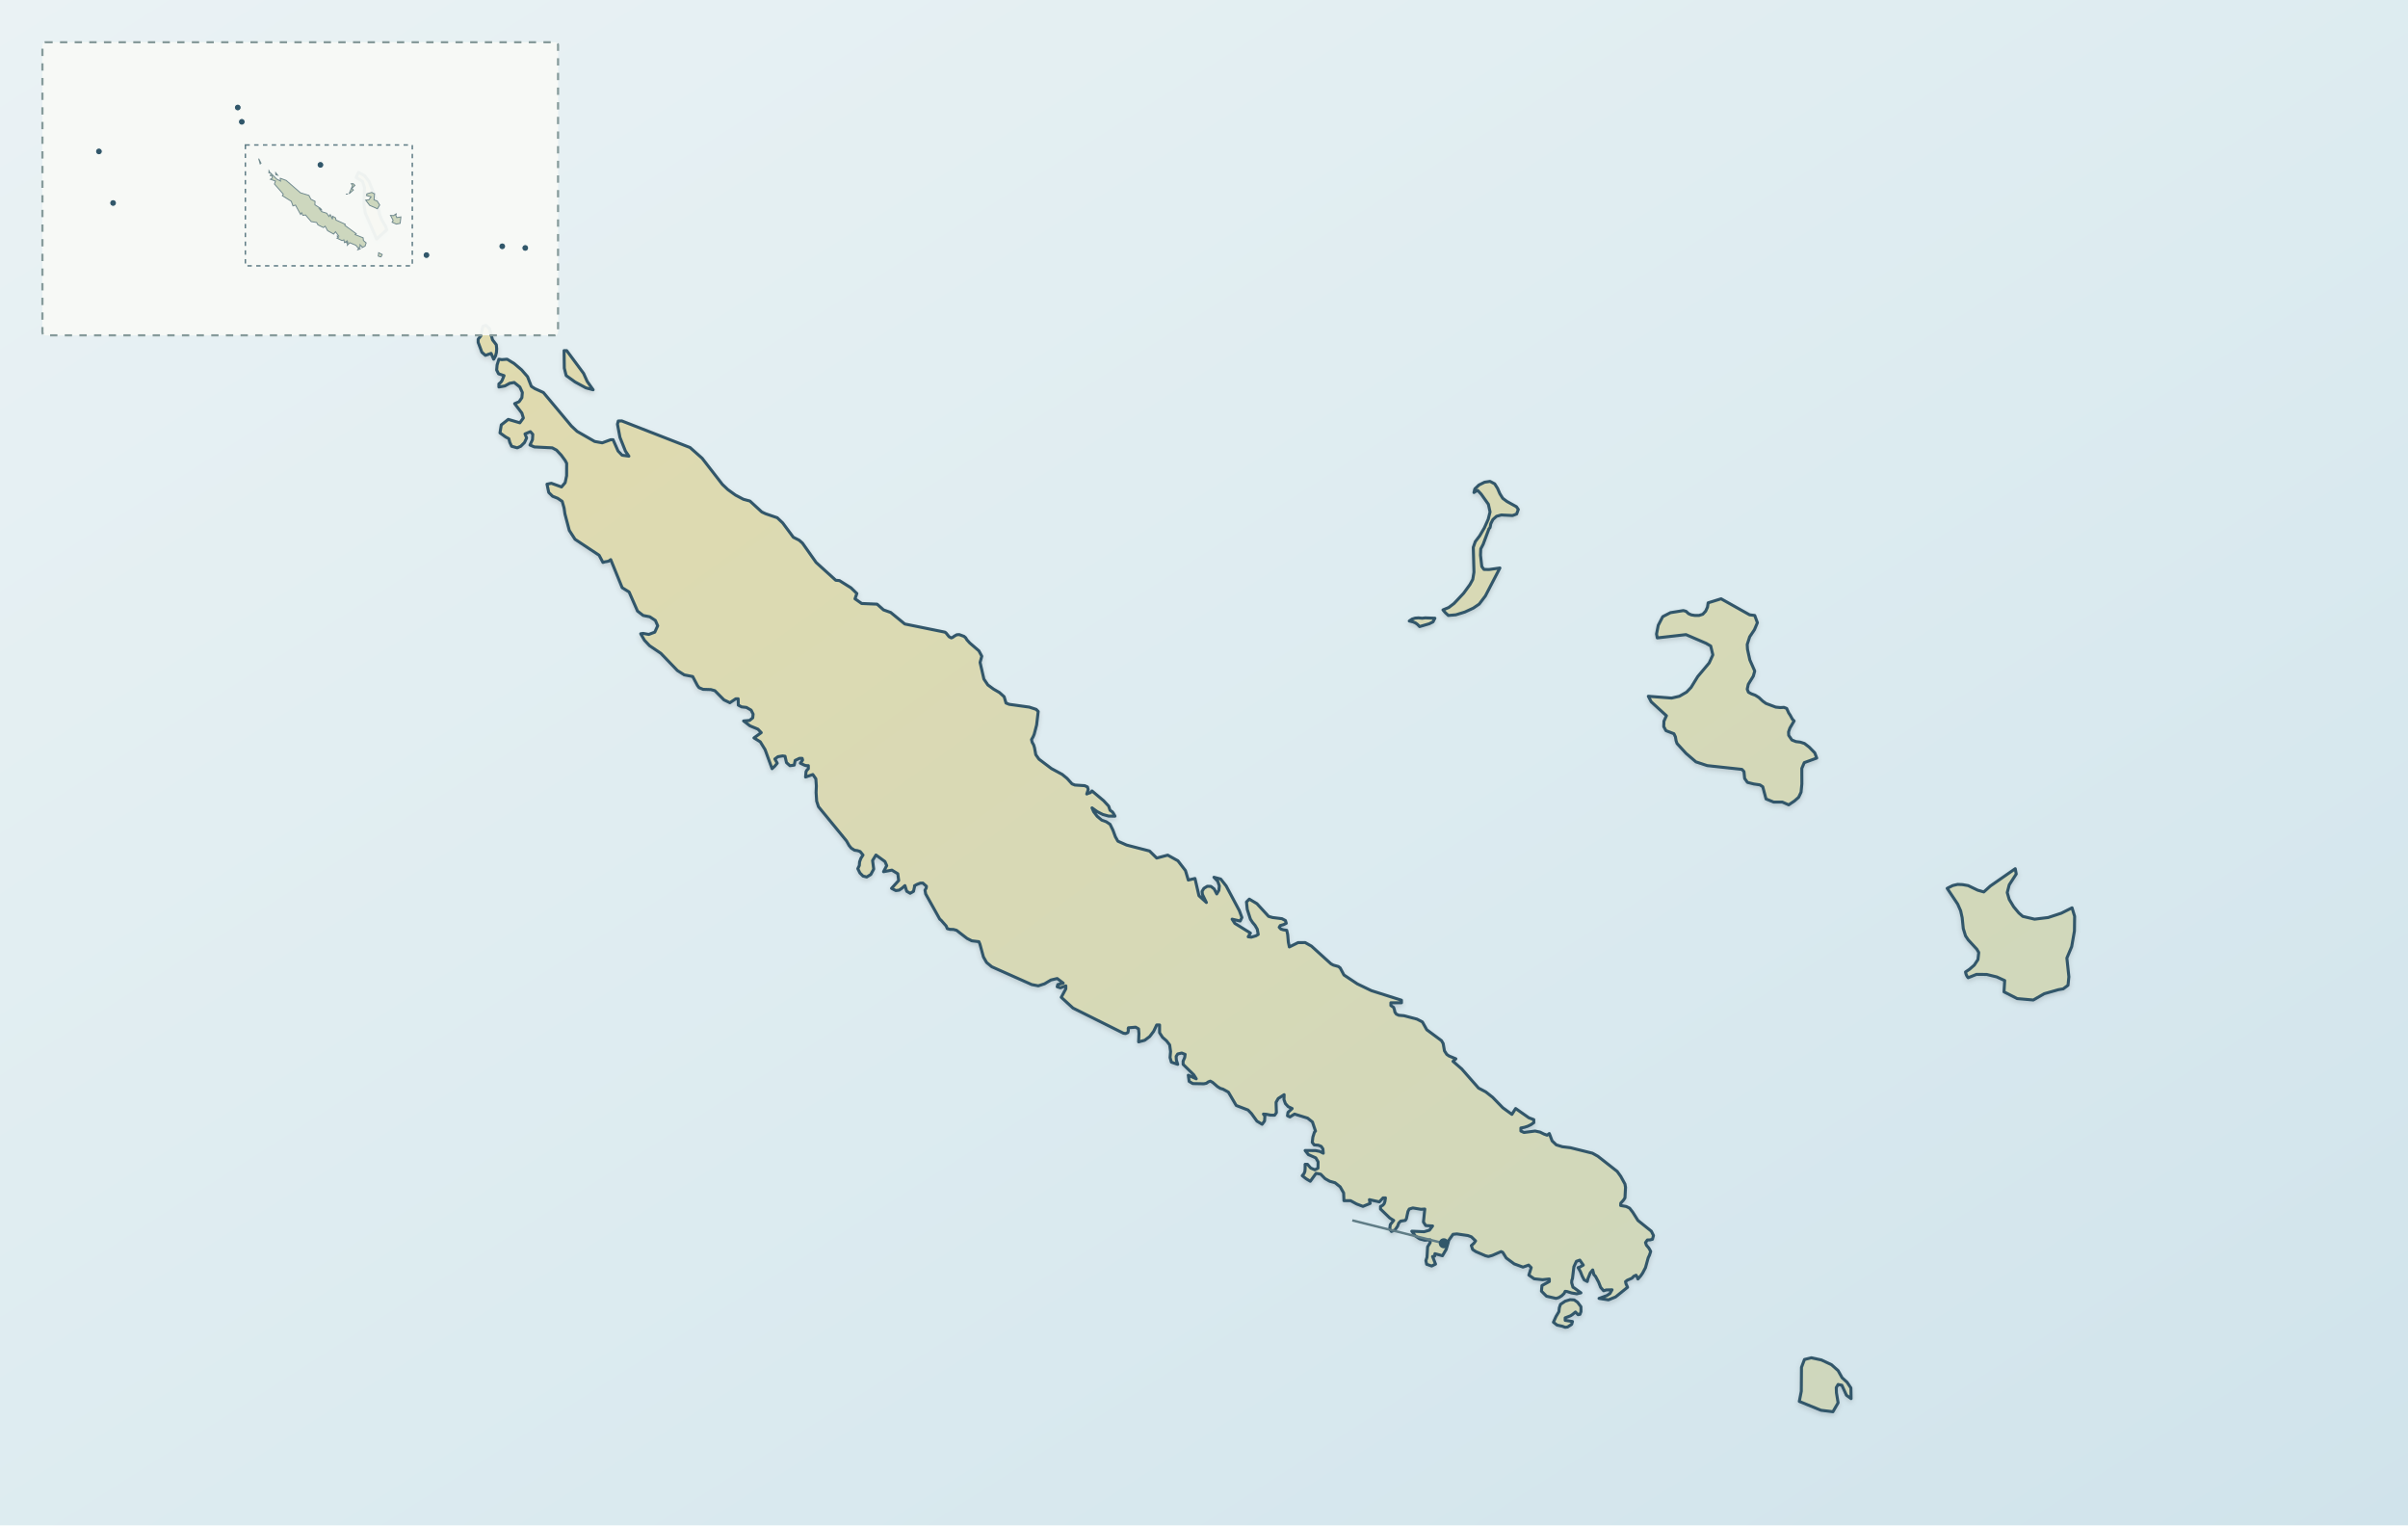
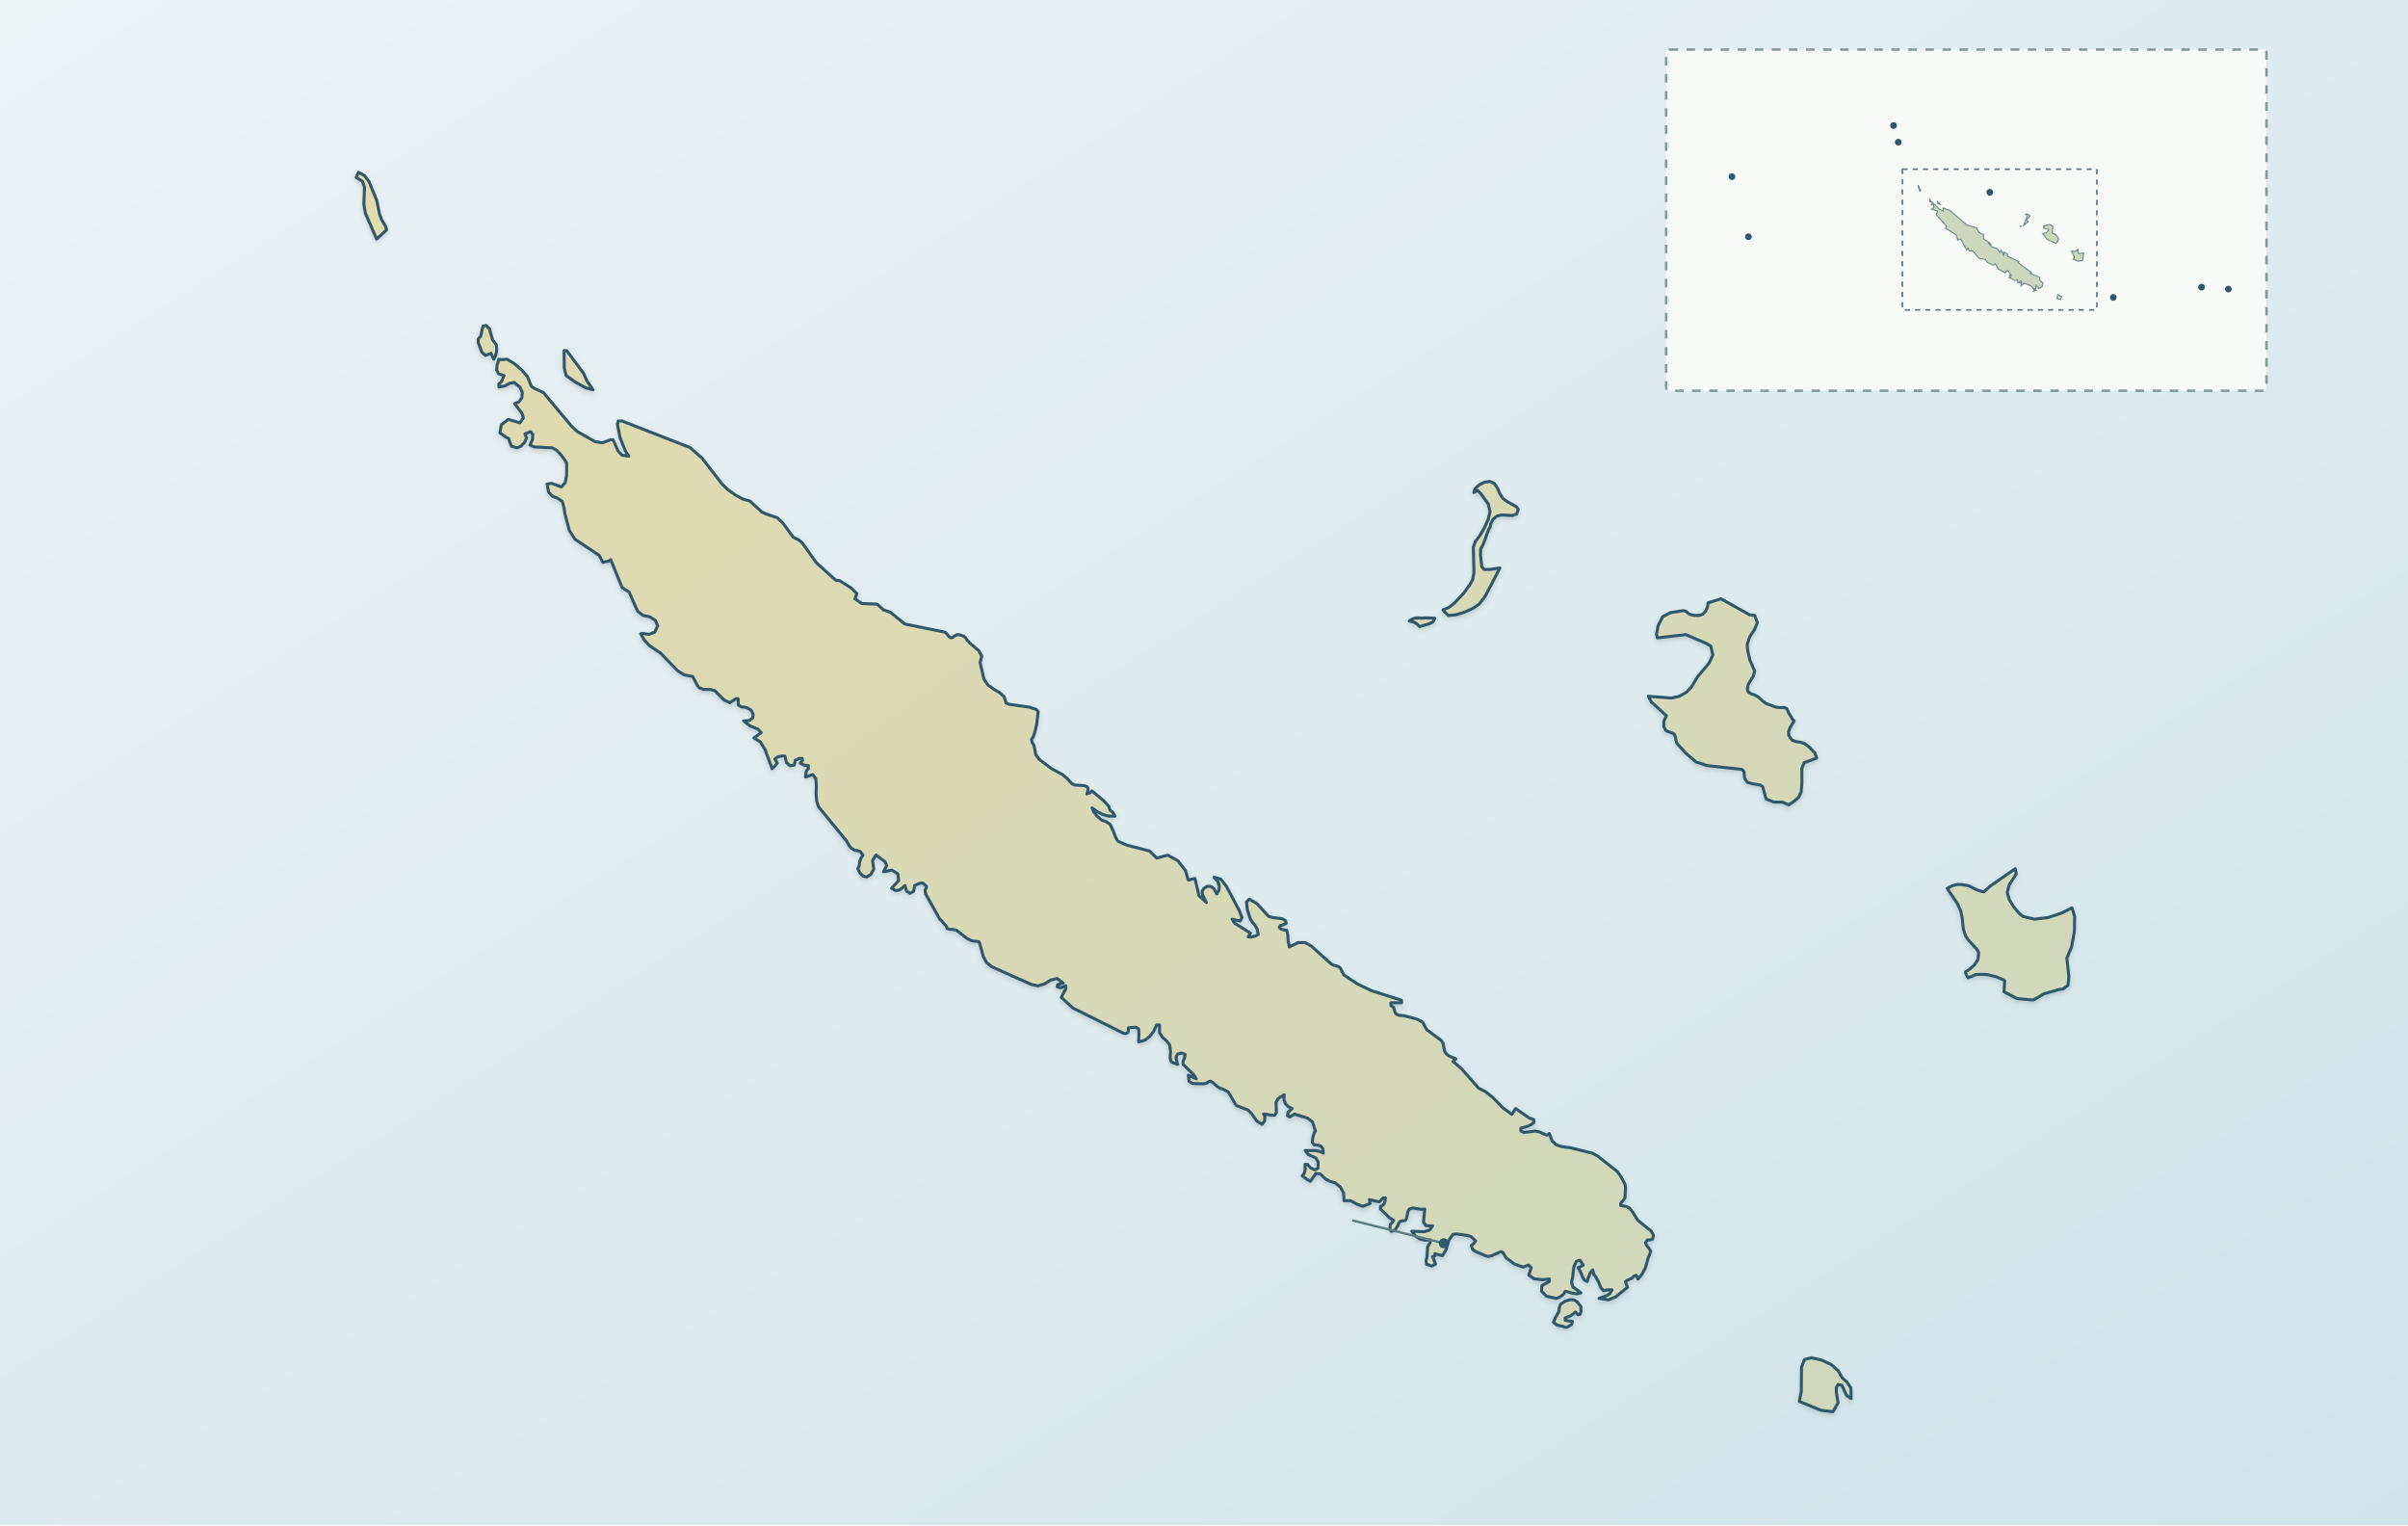
<svg xmlns="http://www.w3.org/2000/svg" width="1200" height="760" viewBox="0 0 1200 760" role="img" data-map-style="journey-atlas-region-map" data-map-projection="local-equirectangular-fit-v1" aria-labelledby="newcaledonia-map-title newcaledonia-map-desc">
  <defs>
    <linearGradient id="sea" x1="0" y1="0" x2="1" y2="1">
      <stop stop-color="#eaf2f4" />
      <stop offset=".55" stop-color="#dcebf0" />
      <stop offset="1" stop-color="#d0e3eb" />
    </linearGradient>
    <linearGradient id="land" x1="0" y1="0" x2="1" y2="1">
      <stop stop-color="#e2dbad" />
      <stop offset="1" stop-color="#cdd7be" />
    </linearGradient>
    <filter id="shadow">
      <feDropShadow dx="0" dy="1.2" stdDeviation="1.2" flood-opacity=".14" />
    </filter>
  </defs>
  <rect width="1200" height="760" fill="url(#sea)" />
  <path id="new-caledonia-land" d="M920.48,688.71 L922.38,691.55 L922.47,696.86 L920.16,695.18 L917.88,690.19 L916.00,689.81 L915.08,691.35 L915.17,693.95 L916.00,698.94 L913.42,703.39 L907.46,702.66 L896.66,698.24 L897.66,693.18 L897.75,681.30 L899.23,677.36 L902.62,676.51 L907.66,677.59 L912.68,679.94 L916.00,682.90 L917.99,686.45 L920.48,688.71 Z M787.87,653.48 L787.33,654.87 L786.41,655.03 L785.13,653.71 L783.68,654.90 L782.64,655.59 L779.99,656.61 L779.99,657.85 L783.62,658.43 L783.22,659.85 L781.19,661.17 L779.99,661.31 L778.60,660.80 L775.93,660.21 L774.13,658.79 L775.43,655.92 L776.85,653.55 L777.08,651.60 L777.65,649.89 L779.99,648.30 L782.45,647.54 L784.47,647.66 L786.15,648.83 L787.84,651.07 L787.87,653.48 Z M1001.28,440.85 L1000.28,444.71 L1001.28,448.14 L1003.50,451.82 L1006.08,454.90 L1008.04,456.59 L1013.91,457.97 L1020.67,457.16 L1027.24,454.99 L1032.58,452.31 L1033.86,456.55 L1033.77,463.84 L1032.40,471.66 L1030.00,477.35 L1031.00,486.67 L1030.57,490.91 L1028.17,492.69 L1025.86,493.09 L1018.73,495.11 L1013.28,498.25 L1005.25,497.54 L998.68,494.19 L999.02,488.55 L995.05,486.74 L990.06,485.52 L984.98,485.47 L980.80,487.15 L980.33,486.54 L979.96,485.86 L979.69,485.15 L979.50,484.28 L981.52,482.91 L983.87,480.86 L985.69,478.09 L986.09,474.58 L985.11,472.91 L980.86,468.30 L979.50,466.28 L978.38,462.66 L977.83,457.26 L977.07,453.82 L975.59,450.45 L970.36,442.62 L973.12,441.22 L975.56,440.65 L978.00,440.75 L980.80,441.25 L985.63,443.56 L988.61,444.40 L991.88,441.45 L1004.28,432.82 L1004.77,435.48 L1001.28,440.85 Z M715.07,308.03 L714.11,309.86 L712.24,310.79 L707.44,312.19 L706.40,311.12 L705.41,310.39 L704.13,309.86 L702.29,309.42 L703.72,308.45 L705.23,307.98 L706.89,307.85 L708.73,308.03 L710.24,307.85 L715.07,308.03 Z M874.45,306.65 L875.78,310.26 L874.30,313.76 L871.93,317.29 L870.71,321.11 L870.85,323.52 L872.01,328.80 L874.45,334.34 L873.74,336.88 L871.25,340.94 L870.71,343.38 L871.31,344.90 L872.79,345.69 L874.68,346.38 L876.53,347.53 L878.47,349.35 L880.08,350.50 L884.93,352.32 L887.15,352.55 L889.00,352.45 L890.38,352.98 L891.38,355.22 L892.06,356.23 L893.20,358.30 L894.07,359.21 L891.97,362.76 L891.30,364.69 L891.38,366.40 L892.97,368.70 L894.98,369.50 L897.17,369.77 L899.23,370.43 L901.60,372.26 L904.37,375.11 L905.35,377.70 L899.14,379.98 L897.91,382.86 L897.94,390.61 L897.54,394.70 L896.34,397.24 L894.27,399.06 L891.38,401.01 L888.18,399.62 L883.87,399.62 L880.08,398.07 L878.45,392.00 L877.04,391.06 L873.94,390.61 L870.82,389.82 L869.42,387.84 L869.10,384.45 L868.08,383.34 L850.77,381.46 L845.15,379.60 L840.19,375.33 L835.72,370.43 L835.24,369.01 L834.93,367.16 L834.19,365.58 L830.22,364.06 L829.11,362.02 L829.21,359.34 L830.45,356.61 L822.87,349.68 L821.42,346.91 L833.02,347.81 L836.90,346.91 L840.47,344.85 L842.72,342.52 L846.06,337.08 L851.74,330.32 L853.58,326.29 L852.52,321.87 L850.17,320.50 L840.19,316.20 L825.88,317.83 L825.51,315.87 L826.37,311.55 L828.61,307.24 L832.44,305.26 L838.87,304.22 L840.19,304.57 L841.49,305.76 L842.87,306.37 L844.53,306.63 L846.66,306.65 L848.55,306.05 L849.98,304.52 L850.91,302.49 L851.23,300.36 L857.68,298.35 L871.90,306.33 L874.45,306.65 Z M746.29,243.33 L747.44,245.99 L748.87,248.28 L750.96,249.85 L755.70,252.47 L756.63,253.82 L755.80,256.10 L753.77,256.86 L748.16,256.58 L745.76,257.25 L743.98,258.85 L742.92,260.91 L742.55,262.89 L742.01,263.45 L739.13,271.17 L737.91,273.51 L737.79,276.61 L738.44,282.30 L739.50,283.71 L742.01,283.77 L747.46,283.00 L740.22,296.93 L737.14,300.99 L734.19,303.00 L729.97,304.95 L725.48,306.33 L721.77,306.65 L720.25,305.26 L719.08,303.88 L722.00,302.67 L724.62,300.66 L729.39,295.58 L732.53,291.26 L733.94,288.69 L734.53,285.08 L734.19,272.72 L735.20,269.85 L737.39,266.97 L739.73,262.99 L741.62,258.75 L742.55,255.07 L741.71,251.23 L738.11,246.18 L736.44,244.40 L735.64,244.68 L734.53,245.39 L734.97,243.60 L737.02,241.65 L739.85,240.25 L742.55,239.85 L744.85,241.06 L746.29,243.33 Z M252.70,178.98 L256.24,181.15 L259.94,184.29 L262.89,187.68 L264.78,192.50 L266.55,193.64 L270.79,195.57 L284.74,212.26 L287.58,214.93 L296.35,219.96 L300.13,220.64 L304.35,219.09 L305.52,219.09 L308.00,224.71 L310.01,226.81 L313.40,227.28 L311.69,224.79 L308.94,217.90 L307.71,211.33 L308.11,209.77 L309.86,209.72 L343.87,222.98 L349.90,228.32 L359.99,241.35 L362.71,243.93 L366.49,246.66 L370.47,248.77 L373.73,249.65 L379.61,255.07 L381.55,255.98 L387.33,257.96 L390.04,260.53 L395.34,267.68 L398.26,269.16 L399.88,270.58 L406.69,280.23 L416.50,289.12 L418.34,289.28 L424.08,292.88 L427.01,295.71 L426.08,298.35 L429.41,300.69 L437.09,301.02 L440.30,303.88 L443.88,305.16 L450.89,310.90 L470.87,314.96 L471.44,315.36 L472.96,317.24 L474.07,317.83 L474.72,317.58 L475.67,316.89 L476.81,316.26 L478.07,316.20 L480.40,317.06 L481.24,317.78 L481.83,318.77 L483.26,320.35 L487.83,324.28 L489.26,326.95 L488.41,330.05 L490.32,338.36 L492.29,341.27 L495.15,343.36 L498.08,345.06 L500.39,347.12 L501.34,350.29 L502.93,350.93 L512.94,352.32 L516.36,353.44 L517.38,354.49 L516.58,361.26 L515.38,365.83 L514.88,367.03 L514.05,368.50 L514.36,369.83 L515.11,371.15 L515.53,372.55 L516.18,376.03 L517.75,378.24 L523.99,382.95 L529.32,385.83 L531.78,387.84 L534.23,390.56 L535.66,391.14 L540.55,391.46 L541.94,392.10 L542.31,393.42 L541.57,395.60 L542.68,395.13 L543.17,395.03 L543.51,394.82 L544.19,394.08 L549.97,398.93 L552.47,401.63 L553.20,403.74 L554.19,404.40 L554.71,405.00 L555.64,406.65 L552.47,406.60 L549.56,405.80 L546.83,404.42 L544.19,402.52 L545.02,404.44 L546.79,406.74 L549.05,408.62 L551.27,409.42 L553.20,410.70 L554.64,413.67 L555.84,416.94 L557.08,419.11 L561.47,421.06 L572.87,424.01 L576.43,427.53 L581.92,426.07 L587.00,428.88 L590.76,433.76 L592.17,438.48 L595.50,437.69 L597.48,446.28 L601.19,449.66 L599.22,445.64 L599.04,444.12 L599.93,442.62 L601.65,441.58 L603.44,441.64 L605.07,442.91 L606.36,445.40 L607.41,443.61 L607.64,441.41 L606.88,439.14 L604.95,437.09 L608.33,437.98 L611.04,441.41 L617.61,453.72 L618.89,457.16 L618.03,458.90 L614.01,457.97 L615.38,460.08 L623.14,464.88 L622.03,466.75 L623.54,466.94 L625.84,466.28 L627.03,465.58 L626.55,462.99 L625.44,461.07 L624.15,459.52 L623.14,457.97 L621.57,453.12 L621.17,449.40 L622.58,447.98 L626.38,450.24 L632.20,456.59 L634.16,457.15 L638.85,457.74 L640.59,458.66 L640.99,460.03 L639.66,460.68 L638.02,461.14 L637.48,462.01 L638.30,462.89 L639.57,463.28 L641.23,463.51 L641.70,465.66 L642.03,469.42 L642.53,471.81 L646.90,469.65 L650.39,469.63 L653.55,471.40 L663.30,480.24 L664.47,480.86 L666.97,481.56 L667.86,482.25 L669.74,485.78 L676.38,490.20 L683.40,493.58 L698.41,498.35 L698.41,499.62 L693.13,499.62 L693.13,501.00 L694.48,501.91 L694.90,503.08 L695.13,504.28 L695.82,505.27 L697.07,505.85 L699.65,506.07 L706.15,507.78 L708.84,509.17 L711.01,513.06 L718.35,518.50 L719.18,519.92 L719.83,523.58 L720.98,525.35 L722.12,526.14 L725.51,527.54 L724.09,528.81 L728.43,532.59 L736.81,542.12 L740.42,544.03 L743.84,546.72 L748.92,551.95 L753.44,555.23 L755.30,552.31 L761.89,556.93 L764.35,557.85 L764.35,559.37 L762.91,560.36 L761.37,561.12 L759.71,561.66 L757.92,562.01 L757.92,563.53 L759.46,564.24 L765.00,563.53 L767.46,564.06 L769.46,565.05 L771.00,565.61 L772.09,564.78 L773.48,568.44 L775.56,570.42 L778.56,571.35 L782.57,571.84 L793.59,574.58 L796.29,576.10 L805.91,583.65 L807.69,586.12 L809.78,589.95 L810.06,591.63 L809.78,596.84 L809.01,598.00 L807.69,599.45 L807.64,600.64 L810.43,601.13 L812.09,601.96 L813.65,603.97 L816.23,608.06 L822.93,613.44 L823.99,615.60 L823.48,617.46 L822.31,617.76 L820.94,617.82 L820.02,619.11 L820.46,620.40 L821.67,621.83 L822.60,623.50 L822.00,625.34 L821.36,626.68 L820.02,631.58 L818.59,634.30 L817.62,635.70 L816.23,637.25 L815.88,636.28 L815.31,635.37 L814.20,635.88 L813.23,636.87 L810.97,637.85 L810.06,638.55 L810.28,639.59 L811.08,641.37 L805.11,646.19 L801.54,647.64 L796.86,646.92 L800.77,645.50 L802.29,644.49 L803.35,642.63 L800.43,642.71 L799.15,643.12 L797.67,641.42 L796.64,638.80 L795.09,635.90 L794.30,635.09 L793.70,632.73 L792.50,634.20 L791.35,636.99 L791.01,638.51 L789.45,637.68 L788.45,635.78 L787.56,633.51 L786.42,631.58 L787.25,631.33 L789.01,630.32 L787.28,627.85 L785.59,628.44 L784.33,631.15 L783.62,636.99 L783.28,638.01 L783.22,639.13 L783.87,641.37 L784.39,641.64 L787.84,644.15 L785.76,644.64 L783.16,644.20 L780.91,643.50 L779.99,643.40 L779.48,644.44 L778.28,645.60 L776.79,646.52 L775.43,646.92 L770.69,645.83 L768.17,643.32 L768.42,640.52 L772.09,638.51 L772.09,637.25 L768.68,637.61 L764.52,637.15 L761.89,635.31 L763.06,631.58 L761.80,630.32 L758.97,631.33 L754.60,629.73 L750.63,626.80 L748.87,623.96 L748.04,623.60 L743.73,625.49 L741.76,626.04 L740.25,625.67 L735.51,623.63 L733.88,622.57 L733.22,620.59 L734.50,619.46 L735.34,618.27 L733.23,616.24 L731.54,615.61 L726.00,614.80 L724.09,614.99 L722.00,617.95 L720.71,622.47 L718.83,625.67 L715.07,624.65 L715.03,625.48 L714.94,625.84 L714.61,625.97 L713.91,626.04 L715.38,629.83 L713.44,630.79 L710.95,629.90 L710.58,628.11 L711.14,626.37 L711.44,621.22 L712.72,619.11 L712.72,617.76 L709.95,617.92 L707.44,617.26 L705.29,615.78 L703.56,613.44 L709.69,613.70 L712.35,612.94 L713.91,610.83 L710.49,610.63 L709.35,608.87 L710.03,602.39 L708.15,602.53 L704.06,601.86 L702.29,602.39 L701.66,603.57 L700.85,607.27 L700.33,608.06 L697.95,608.42 L697.02,609.44 L696.47,610.95 L695.18,612.83 L693.42,613.57 L692.54,612.33 L692.85,610.15 L694.53,608.06 L692.59,606.87 L687.96,602.39 L687.96,601.13 L689.17,600.46 L689.80,599.71 L690.17,598.58 L690.42,596.84 L689.25,596.84 L687.37,598.82 L682.43,597.73 L682.79,599.61 L679.19,601.07 L676.05,599.88 L673.03,598.23 L669.74,598.23 L669.58,594.37 L667.86,591.33 L665.30,589.29 L662.66,588.56 L660.32,587.24 L658.15,585.03 L655.84,584.61 L652.98,588.56 L650.93,587.34 L648.96,585.79 L649.84,584.74 L650.28,583.65 L650.41,582.20 L650.39,580.12 L651.58,580.12 L653.16,581.95 L655.24,582.84 L656.81,582.05 L656.86,578.87 L655.70,576.90 L652.01,575.27 L650.39,573.23 L655.55,573.26 L657.69,573.69 L659.44,574.58 L659.26,572.45 L658.42,571.18 L656.96,570.59 L654.92,570.45 L653.95,569.20 L654.25,566.56 L655.02,564.14 L655.56,563.53 L654.04,559.01 L651.64,557.10 L645.11,555.08 L642.82,556.50 L641.60,555.92 L641.85,554.26 L643.93,552.31 L641.94,551.36 L640.56,549.84 L639.85,547.86 L639.94,545.42 L636.99,547.33 L635.91,549.21 L636.08,554.39 L635.20,555.63 L633.20,555.61 L631.02,555.18 L629.62,555.08 L630.34,556.07 L630.18,558.51 L628.97,560.16 L626.38,558.61 L623.66,554.84 L621.94,553.05 L616.06,550.80 L612.16,544.15 L609.44,542.65 L608.15,542.28 L606.72,541.39 L604.31,539.30 L603.16,538.66 L602.19,539.02 L601.17,539.74 L599.93,539.99 L594.43,539.89 L592.60,538.80 L592.17,535.72 L596.14,537.50 L594.88,535.49 L589.59,530.31 L589.59,528.73 L590.39,526.85 L590.60,525.33 L588.89,524.65 L586.91,525.13 L586.12,526.35 L586.22,528.17 L586.91,530.31 L583.74,529.21 L583.09,526.91 L583.35,523.91 L582.89,520.61 L581.31,518.57 L579.34,516.85 L577.86,514.56 L577.86,510.68 L576.43,510.68 L574.90,513.87 L572.93,516.46 L570.47,518.30 L567.42,519.11 L567.58,514.96 L567.38,512.63 L565.95,511.79 L562.35,512.09 L562.22,512.53 L562.30,513.49 L562.07,514.46 L560.93,514.96 L559.90,514.81 L534.68,502.24 L528.87,496.90 L531.14,492.69 L531.14,491.19 L528.43,492.18 L526.84,491.65 L527.12,490.56 L529.84,489.82 L526.84,487.54 L523.70,488.29 L520.55,490.17 L517.44,491.19 L514.15,490.56 L494.25,481.69 L491.65,479.55 L490.09,476.81 L488.34,470.42 L487.83,469.19 L484.26,468.76 L481.92,467.57 L476.66,463.51 L475.13,463.10 L473.42,463.05 L472.07,462.69 L471.52,461.37 L468.95,458.47 L468.34,457.97 L461.30,445.40 L460.96,443.51 L461.57,442.50 L461.67,441.58 L460.37,440.42 L459.90,439.99 L458.59,440.03 L456.89,440.69 L455.73,441.33 L455.88,441.25 L455.23,444.12 L453.57,445.07 L451.86,444.08 L450.95,441.25 L449.54,442.50 L448.08,443.51 L446.41,443.72 L444.29,442.62 L447.85,438.71 L447.41,435.34 L444.46,433.53 L440.30,434.32 L441.89,431.29 L441.01,429.26 L436.52,426.01 L434.83,428.75 L435.41,433.02 L433.95,435.71 L431.92,436.96 L430.07,436.50 L428.55,434.98 L427.48,432.82 L428.24,431.22 L428.36,429.47 L428.98,427.72 L430.07,426.01 L428.64,424.26 L427.30,423.83 L425.87,423.62 L424.21,422.58 L423.15,421.29 L421.85,418.98 L407.89,401.95 L406.97,399.16 L406.69,394.82 L406.82,391.64 L406.57,388.04 L405.06,385.90 L401.45,387.15 L401.68,384.51 L401.98,383.89 L402.83,382.99 L402.83,381.48 L401.58,381.46 L400.69,381.15 L398.86,380.26 L399.97,378.69 L399.74,377.85 L398.40,377.85 L396.27,378.87 L395.81,381.21 L393.67,381.51 L391.93,379.96 L391.21,376.79 L390.01,376.63 L387.69,377.01 L386.16,378.15 L387.33,380.26 L386.12,381.71 L384.75,382.99 L381.27,373.49 L378.87,369.60 L375.73,367.66 L379.36,365.03 L377.71,363.30 L373.74,361.65 L370.56,359.21 L373.54,358.95 L375.11,357.66 L375.31,355.81 L374.31,353.83 L371.97,352.47 L369.54,352.19 L367.93,351.33 L367.85,348.16 L366.68,348.16 L363.72,350.14 L360.77,348.71 L356.25,344.14 L354.26,343.58 L350.38,343.46 L348.37,342.62 L347.57,341.56 L345.20,337.08 L340.98,336.25 L337.59,334.11 L329.34,325.53 L323.70,321.71 L321.16,319.00 L319.28,315.77 L320.51,315.60 L323.31,316.10 L326.30,314.96 L327.76,311.79 L326.60,309.14 L323.83,307.32 L320.51,306.65 L317.69,304.47 L313.52,294.97 L310.05,292.81 L304.35,278.84 L303.29,279.58 L302.41,279.78 L301.53,279.91 L300.47,280.23 L298.56,276.65 L286.56,268.70 L283.70,264.28 L281.51,255.98 L281.11,253.13 L280.16,249.80 L277.94,248.28 L275.39,247.27 L273.48,245.39 L272.59,241.24 L274.76,240.79 L279.83,242.62 L281.64,240.49 L282.37,237.06 L282.40,230.86 L281.64,229.44 L279.70,226.79 L277.34,224.27 L275.20,223.13 L266.31,222.68 L264.09,221.74 L265.35,219.07 L265.51,216.41 L264.31,215.06 L261.63,216.20 L262.43,218.23 L261.37,220.51 L259.50,222.35 L257.75,223.13 L254.95,222.34 L254.07,220.46 L253.56,218.58 L251.95,217.70 L249.16,215.69 L249.81,211.70 L253.29,208.96 L259.06,210.66 L260.81,208.27 L260.07,205.81 L256.47,201.11 L258.69,200.15 L260.07,198.17 L260.31,195.57 L259.06,192.83 L256.24,190.57 L253.98,190.98 L251.59,192.30 L248.62,192.83 L248.62,191.28 L249.59,190.47 L250.21,189.56 L251.19,187.16 L248.45,186.23 L247.50,184.35 L247.72,181.85 L248.62,178.98 L250.09,179.19 L252.70,178.98 Z M292.62,190.03 L295.58,194.22 L291.95,193.24 L286.58,190.32 L282.14,187.12 L281.22,183.43 L281.11,174.69 L282.40,174.69 L290.81,186.02 L292.62,190.03 Z M247.38,175.64 L246.92,177.39 L246.02,178.98 L244.73,176.07 L241.90,177.06 L240.14,175.51 L238.28,170.56 L238.28,169.01 L239.57,167.40 L240.64,162.58 L242.15,162.12 L243.93,163.77 L245.44,169.31 L247.33,171.78 L247.52,173.80 L247.38,175.64 Z M192.68,114.52 L187.68,119.11 L182.06,106.14 L181.32,101.66 L181.66,93.34 L180.62,90.37 L177.48,88.40 L178.63,85.87 L181.68,87.51 L183.89,90.44 L187.77,99.97 L189.08,106.51 L190.16,109.41 L192.25,112.99 L192.68,114.52 Z" fill="url(#land)" fill-rule="evenodd" stroke="#31576a" stroke-width="1.5" stroke-linejoin="round" filter="url(#shadow)" />
-   <g id="new-caledonia-overview-inset" data-overview-bounds="157.5,-23.0,172.5,-17.65" transform="translate(8 5) scale(0.73)">
+   <g id="new-caledonia-overview-inset" data-overview-bounds="157.5,-23.0,172.5,-17.65" transform="translate(815 6) scale(0.85)">
    <rect x="18" y="22" width="352" height="200" rx="2" fill="#f8faf7" fill-opacity=".95" stroke="#879b9b" stroke-width="1.5" stroke-dasharray="5 5" />
    <g id="overview-land" fill="#cdd7be" stroke="#718a8f" stroke-width=".65">
      <path d="M249.96,166.86 L249.16,168.45 L248.48,168.38 L247.25,167.90 L247.54,165.63 L249.96,166.86 Z" />
      <path d="M234.88,163.04 L233.32,163.61 L233.99,162.47 L234.88,163.04 Z" />
      <path d="M259.15,139.96 L259.91,141.66 L262.71,141.20 L262.20,145.58 L259.60,146.11 L256.72,144.84 L257.42,143.62 L255.63,140.15 L257.71,140.34 L258.08,140.02 L259.49,139.08 L259.54,139.37 L259.15,139.96 Z" />
      <path d="M226.61,125.54 L225.15,125.69 L226.61,125.54 Z" />
      <path d="M244.73,125.39 L244.37,129.54 L246.54,130.42 L248.24,133.10 L246.65,135.63 L241.40,133.31 L238.70,129.76 L240.86,129.53 L242.35,127.52 L239.21,126.60 L239.52,125.45 L242.82,124.49 L244.44,125.35 L244.73,125.39 Z" />
      <path d="M230.16,118.51 L231.33,119.65 L229.20,121.79 L230.29,122.82 L227.37,125.39 L229.73,119.79 L228.87,118.54 L230.16,118.51 Z" />
      <path d="M174.04,111.53 L178.01,115.43 L180.56,116.72 L180.34,114.87 L180.54,114.87 L184.41,116.30 L194.13,124.74 L199.93,126.52 L201.28,129.15 L204.13,130.58 L204.00,132.92 L207.84,135.40 L208.48,136.24 L207.18,135.79 L208.65,137.60 L212.05,138.66 L213.66,140.91 L214.47,139.64 L216.03,142.77 L216.09,140.73 L218.14,141.89 L218.36,143.32 L224.71,146.20 L224.42,146.95 L232.21,152.66 L231.48,153.27 L236.93,155.46 L237.13,157.30 L238.99,158.92 L238.27,161.11 L235.91,162.32 L236.64,161.86 L234.82,160.25 L234.88,162.02 L233.47,162.32 L231.92,160.52 L227.85,158.84 L226.14,160.48 L226.34,159.16 L225.30,158.69 L226.47,158.41 L226.03,157.49 L224.15,158.70 L223.80,156.89 L222.53,157.35 L219.09,155.69 L219.98,155.28 L219.25,154.33 L220.26,154.24 L218.07,151.31 L216.82,152.91 L212.68,150.59 L211.01,147.54 L209.82,148.45 L206.10,146.62 L205.21,145.02 L201.50,144.39 L197.60,139.86 L195.82,140.15 L194.94,138.34 L194.21,139.48 L190.76,133.12 L189.05,133.68 L187.87,130.51 L181.82,126.73 L182.44,125.66 L176.40,118.74 L177.11,116.72 L173.64,115.51 L174.96,114.71 L174.76,113.03 L173.58,113.03 L174.04,111.53 Z" />
      <path d="M178.58,112.73 L177.39,112.41 L177.28,112.01 L177.27,111.06 L178.58,112.73 Z" />
      <path d="M173.44,111.17 L172.61,111.15 L172.67,109.75 L173.44,111.17 Z" />
      <path d="M167.22,104.53 L166.65,105.03 L165.62,101.42 L167.22,104.53 Z" />
    </g>
    <rect id="overview-main-map-bounds" x="156.55" y="92.10" width="113.95" height="82.50" fill="none" stroke="#607d86" stroke-dasharray="3 3" stroke-width="1" />
    <g id="remote-island-location-points">
      <circle data-location="chesterfield" cx="56.58" cy="96.50" r="2.35" fill="#31576a" stroke="#f8faf7" stroke-width=".75" />
      <circle data-location="bellona" cx="66.25" cy="131.70" r="2.35" fill="#31576a" stroke="#f8faf7" stroke-width=".75" />
      <circle data-location="huon" cx="151.36" cy="66.53" r="2.35" fill="#31576a" stroke="#f8faf7" stroke-width=".75" />
      <circle data-location="surprise" cx="154.11" cy="76.29" r="2.35" fill="#31576a" stroke="#f8faf7" stroke-width=".75" />
      <circle data-location="astrolabe" cx="207.79" cy="105.67" r="2.35" fill="#31576a" stroke="#f8faf7" stroke-width=".75" />
      <circle data-location="walpole" cx="280.17" cy="167.27" r="2.35" fill="#31576a" stroke="#f8faf7" stroke-width=".75" />
      <circle data-location="matthew" cx="331.91" cy="161.25" r="2.35" fill="#31576a" stroke="#f8faf7" stroke-width=".75" />
      <circle data-location="hunter" cx="347.61" cy="162.39" r="2.35" fill="#31576a" stroke="#f8faf7" stroke-width=".75" />
    </g>
  </g>
  <g id="hero-marker" data-latitude="-22.66194" data-longitude="167.44399" data-x="901.440" data-y="701.620" />
  <g id="scene-marker-1" data-latitude="-22.626013" data-longitude="167.524596" data-x="916.684" data-y="694.339" />
  <g id="scene-marker-2" data-latitude="-20.9379" data-longitude="164.6584" data-x="374.656" data-y="352.214" />
  <g id="scene-marker-3" data-latitude="-20.6843" data-longitude="164.9551" data-x="430.765" data-y="300.818" />
  <g id="scene-marker-4" data-latitude="-20.7054" data-longitude="167.1636" data-x="848.415" data-y="305.094" />
  <g id="scene-marker-5" data-latitude="-20.70052" data-longitude="166.47063" data-x="717.368" data-y="304.105" />
  <path id="scene-6-callout-line" d="M719.499,619.451 L673.899,608.051" fill="none" stroke="#607d86" stroke-width="1.2" />
  <circle cx="719.499" cy="619.451" r="2.5" fill="#31576a" />
  <g id="scene-marker-6" data-latitude="-22.2565" data-longitude="166.4819" data-x="719.499" data-y="619.451" data-label-x="673.899" data-label-y="608.051" />
  <g id="scene-marker-7" data-latitude="-22.1239" data-longitude="166.6563" data-x="752.480" data-y="592.577" />
  <g id="scene-marker-8" data-latitude="-21.6279" data-longitude="165.7621" data-x="583.377" data-y="492.054" />
</svg>
